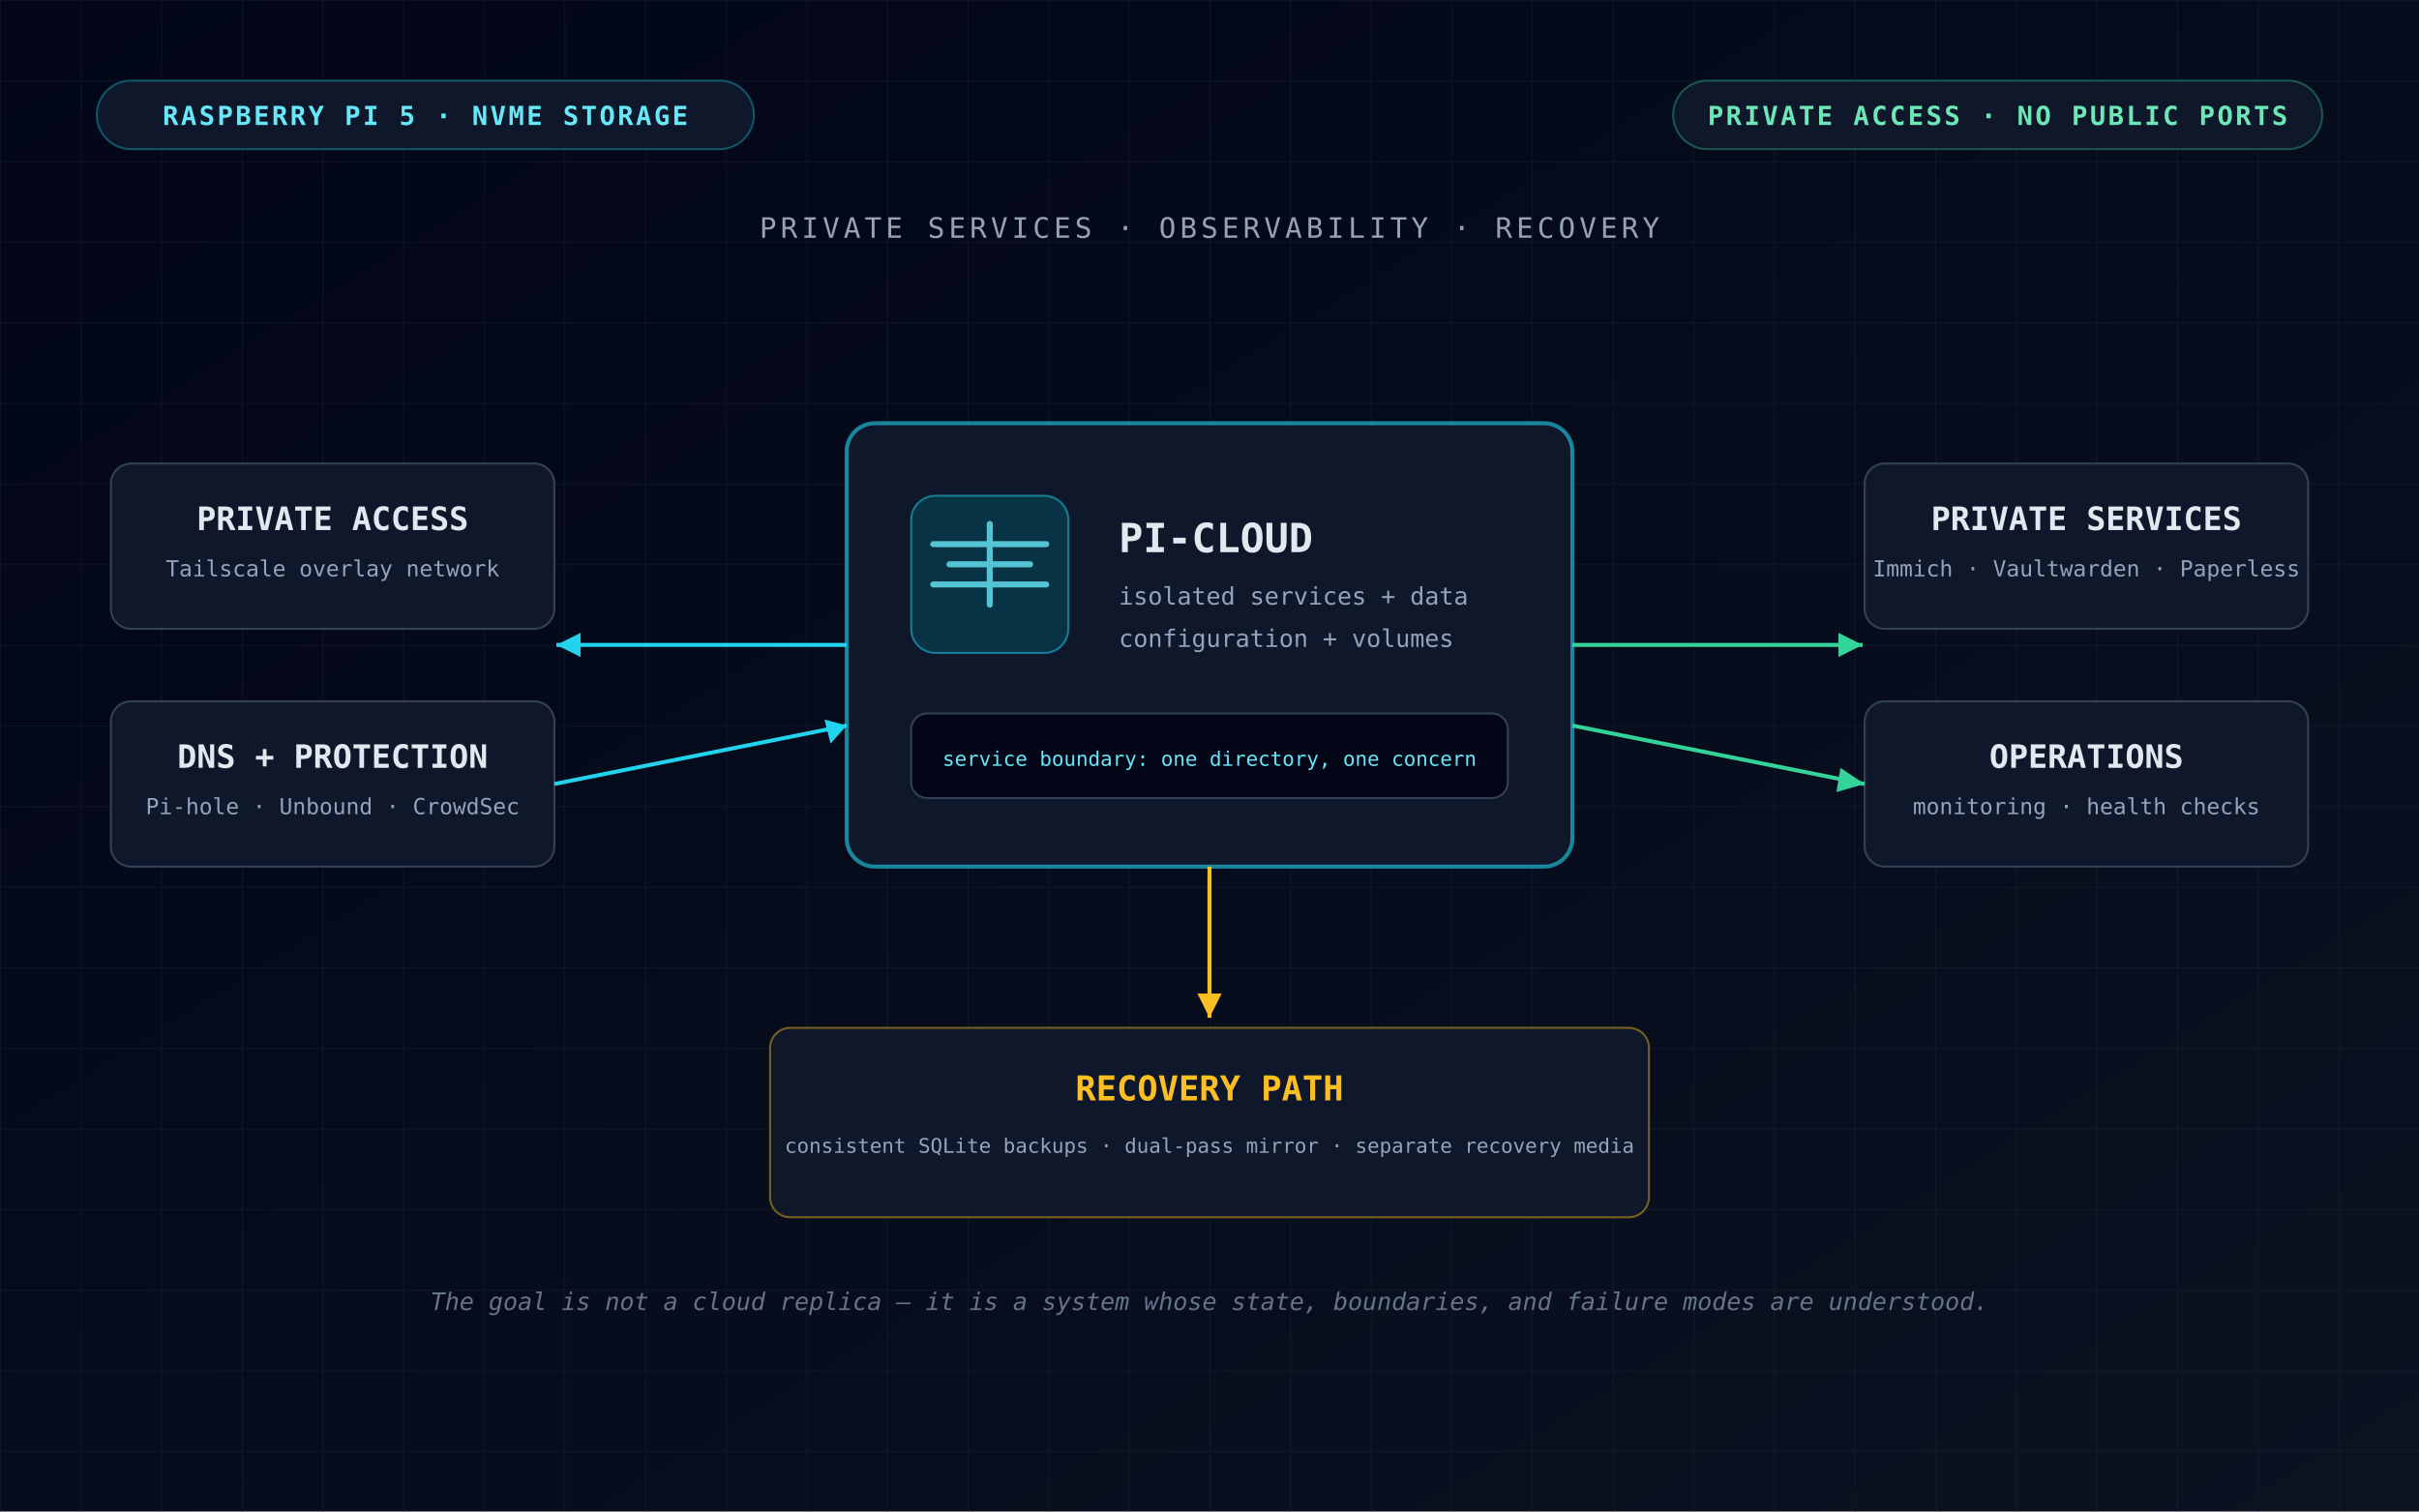
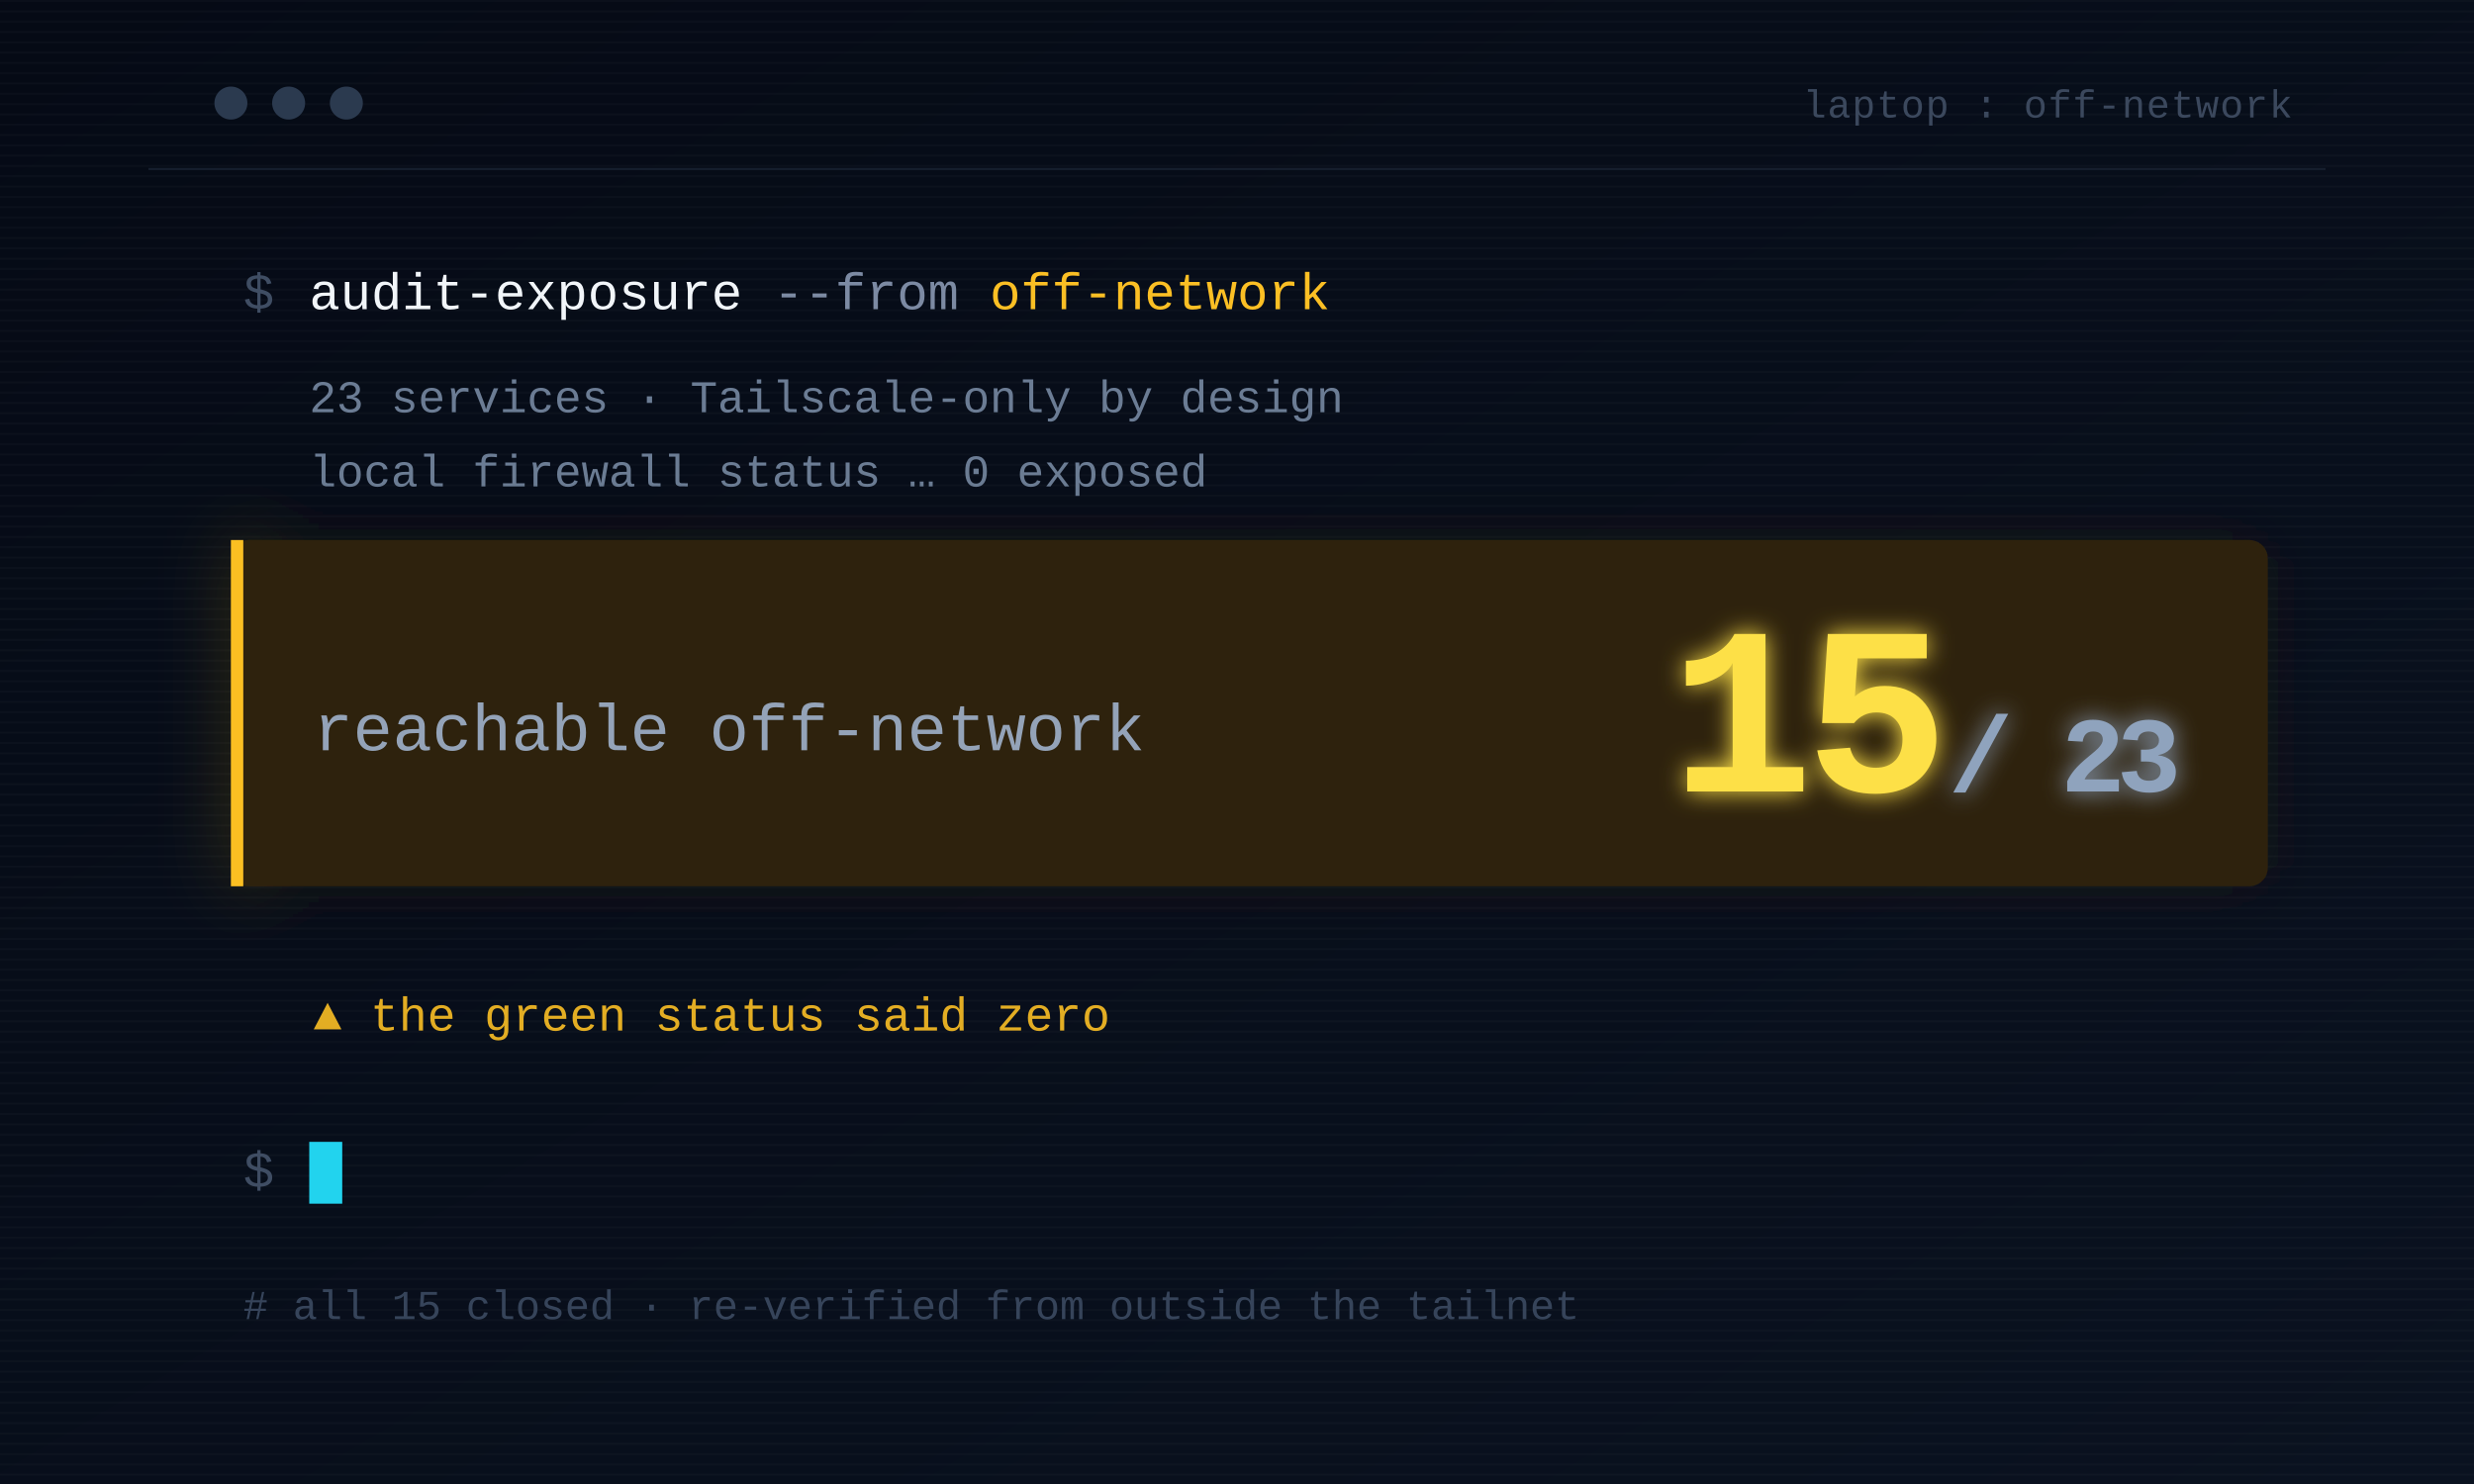
- <svg xmlns="http://www.w3.org/2000/svg" viewBox="0 0 1200 750" role="img" aria-labelledby="pi-title pi-desc">
+ <svg xmlns="http://www.w3.org/2000/svg" viewBox="0 0 1200 720" role="img" aria-labelledby="pc-t pc-d">
  <defs>
-     <linearGradient id="bg" x1="0" y1="0" x2="1" y2="1">
-       <stop offset="0" stop-color="#020617" />
-       <stop offset="1" stop-color="#0b1220" />
+     <linearGradient id="pcBg" x1="0" y1="0" x2="1" y2="1">
+       <stop offset="0" stop-color="#050a15" />
+       <stop offset="1" stop-color="#0a1220" />
    </linearGradient>
-     <pattern id="grid" width="40" height="40" patternUnits="userSpaceOnUse">
-       <path d="M40 0H0V40" fill="none" stroke="#1e293b" stroke-width="1" opacity=".35" />
+     <pattern id="pcScan" width="5" height="5" patternUnits="userSpaceOnUse">
+       <rect width="5" height="1" fill="#ffffff" opacity="0.02" />
    </pattern>
+     <filter id="pcGlow" x="-50%" y="-80%" width="200%" height="260%">
+       <feGaussianBlur stdDeviation="6" result="b" />
+       <feMerge>
+         <feMergeNode in="b" />
+         <feMergeNode in="SourceGraphic" />
+       </feMerge>
+     </filter>
+     <filter id="pcBand" x="-15%" y="-70%" width="130%" height="240%">
+       <feGaussianBlur stdDeviation="16" result="b" />
+       <feComponentTransfer in="b" result="bt">
+         <feFuncA type="linear" slope="0.28" />
+       </feComponentTransfer>
+       <feMerge>
+         <feMergeNode in="bt" />
+         <feMergeNode in="SourceGraphic" />
+       </feMerge>
+     </filter>
  </defs>
-   <rect width="1200" height="750" fill="url(#bg)" />
-   <rect width="1200" height="750" fill="url(#grid)" />
-   <g font-family="ui-monospace, SFMono-Regular, Menlo, Consolas, monospace">
-     <rect x="48" y="40" width="326" height="34" rx="17" fill="#0f172a" stroke="#22d3ee" stroke-opacity=".35" />
-     <text x="211" y="62" text-anchor="middle" font-size="13" font-weight="700" letter-spacing="1.2" fill="#67e8f9">RASPBERRY PI 5 · NVME STORAGE</text>
-     <rect x="830" y="40" width="322" height="34" rx="17" fill="#0f172a" stroke="#34d399" stroke-opacity=".35" />
-     <text x="991" y="62" text-anchor="middle" font-size="13" font-weight="700" letter-spacing="1.2" fill="#6ee7b7">PRIVATE ACCESS · NO PUBLIC PORTS</text>
-     <text x="600" y="118" text-anchor="middle" font-size="14" letter-spacing="2" fill="#94a3b8">PRIVATE SERVICES · OBSERVABILITY · RECOVERY</text>
-     <rect x="420" y="210" width="360" height="220" rx="14" fill="#0f172a" stroke="#22d3ee" stroke-opacity=".6" stroke-width="2" />
-     <rect x="452" y="246" width="78" height="78" rx="12" fill="#083344" stroke="#22d3ee" stroke-opacity=".5" />
-     <path d="M471 280h40M491 260v40M463 270h56M463 290h56" stroke="#67e8f9" stroke-width="3" stroke-linecap="round" opacity=".8" />
-     <text x="555" y="274" font-size="20" font-weight="800" fill="#e2e8f0">PI-CLOUD</text>
-     <text x="555" y="300" font-size="12" fill="#94a3b8">isolated services + data</text>
-     <text x="555" y="321" font-size="12" fill="#94a3b8">configuration + volumes</text>
-     <rect x="452" y="354" width="296" height="42" rx="8" fill="#020617" stroke="#334155" />
-     <text x="600" y="380" text-anchor="middle" font-size="10" fill="#67e8f9">service boundary: one directory, one concern</text>
-     <line x1="420" y1="320" x2="276" y2="320" stroke="#22d3ee" stroke-width="2" />
-     <polygon points="276,320 288,314 288,326" fill="#22d3ee" />
-     <rect x="55" y="230" width="220" height="82" rx="10" fill="#0f172a" stroke="#334155" />
-     <text x="165" y="263" text-anchor="middle" font-size="16" font-weight="800" fill="#e2e8f0">PRIVATE ACCESS</text>
-     <text x="165" y="286" text-anchor="middle" font-size="11" fill="#94a3b8">Tailscale overlay network</text>
-     <rect x="55" y="348" width="220" height="82" rx="10" fill="#0f172a" stroke="#334155" />
-     <text x="165" y="381" text-anchor="middle" font-size="16" font-weight="800" fill="#e2e8f0">DNS + PROTECTION</text>
-     <text x="165" y="404" text-anchor="middle" font-size="11" fill="#94a3b8">Pi-hole · Unbound · CrowdSec</text>
-     <line x1="275" y1="389" x2="420" y2="360" stroke="#22d3ee" stroke-width="2" />
-     <polygon points="420,360 409,357 412,369" fill="#22d3ee" />
-     <line x1="780" y1="320" x2="924" y2="320" stroke="#34d399" stroke-width="2" />
-     <polygon points="924,320 912,314 912,326" fill="#34d399" />
-     <rect x="925" y="230" width="220" height="82" rx="10" fill="#0f172a" stroke="#334155" />
-     <text x="1035" y="263" text-anchor="middle" font-size="16" font-weight="800" fill="#e2e8f0">PRIVATE SERVICES</text>
-     <text x="1035" y="286" text-anchor="middle" font-size="11" fill="#94a3b8">Immich · Vaultwarden · Paperless</text>
-     <rect x="925" y="348" width="220" height="82" rx="10" fill="#0f172a" stroke="#334155" />
-     <text x="1035" y="381" text-anchor="middle" font-size="16" font-weight="800" fill="#e2e8f0">OPERATIONS</text>
-     <text x="1035" y="404" text-anchor="middle" font-size="11" fill="#94a3b8">monitoring · health checks</text>
-     <line x1="780" y1="360" x2="925" y2="389" stroke="#34d399" stroke-width="2" />
-     <polygon points="925,389 913,381 911,393" fill="#34d399" />
-     <line x1="600" y1="430" x2="600" y2="505" stroke="#fbbf24" stroke-width="2" />
-     <polygon points="600,505 594,493 606,493" fill="#fbbf24" />
-     <rect x="382" y="510" width="436" height="94" rx="10" fill="#0f172a" stroke="#fbbf24" stroke-opacity=".45" />
-     <text x="600" y="546" text-anchor="middle" font-size="17" font-weight="800" fill="#fbbf24">RECOVERY PATH</text>
-     <text x="600" y="572" text-anchor="middle" font-size="10" fill="#94a3b8">consistent SQLite backups · dual-pass mirror · separate recovery media</text>
-     <text x="600" y="650" text-anchor="middle" font-size="12" font-style="italic" fill="#64748b">The goal is not a cloud replica — it is a system whose state, boundaries, and failure modes are understood.</text>
+   <rect width="1200" height="720" fill="url(#pcBg)" />
+   <rect width="1200" height="720" fill="url(#pcScan)" />
+   <g font-family="'SF Mono','SFMono-Regular',ui-monospace,Menlo,Consolas,'Liberation Mono',monospace">
+     <circle cx="112" cy="50" r="8" fill="#2b3a4f" />
+     <circle cx="140" cy="50" r="8" fill="#2b3a4f" />
+     <circle cx="168" cy="50" r="8" fill="#2b3a4f" />
+     <text x="1112" y="57" text-anchor="end" font-size="19" fill="#3b485d" letter-spacing="0.5">laptop : off-network</text>
+     <line x1="72" y1="82" x2="1128" y2="82" stroke="#161f2e" stroke-width="1" />
+     <text x="118" y="150" font-size="25" fill="#3f4d63">$</text>
+     <text x="150" y="150" font-size="25" fill="#f1f5f9">audit-exposure <tspan fill="#7c8aa3">--from</tspan>
+       <tspan fill="#fbbf24">off-network</tspan>
+     </text>
+     <text x="150" y="200" font-size="22" fill="#6b7c94">23 services · Tailscale-only by design</text>
+     <text x="150" y="236" font-size="22" fill="#6b7c94">local firewall status … 0 exposed</text>
+     <g filter="url(#pcBand)">
+       <rect x="112" y="262" width="988" height="168" rx="9" fill="#2e2410" />
+       <rect x="112" y="262" width="6" height="168" fill="#fbbf24" />
+     </g>
+     <text x="152" y="364" font-size="32" fill="#94a3b8">reachable off-network</text>
+     <text x="1058" y="384" text-anchor="end" font-size="116" font-weight="800" letter-spacing="-4" fill="#fde047" filter="url(#pcGlow)">15<tspan font-size="52" font-weight="700" fill="#8fa3bd"> / 23</tspan>
+     </text>
+     <text x="152" y="500" font-size="23" fill="#fbbf24" opacity=".9">▲  the green status said zero</text>
+     <text x="118" y="576" font-size="25" fill="#3f4d63">$</text>
+     <rect x="150" y="554" width="16" height="30" fill="#22d3ee">
+       <animate attributeName="opacity" values="1;1;0;0" dur="1.15s" repeatCount="indefinite" />
+     </rect>
+     <text x="118" y="640" font-size="20" fill="#36445a"># all 15 closed · re-verified from outside the tailnet</text>
  </g>
</svg>
